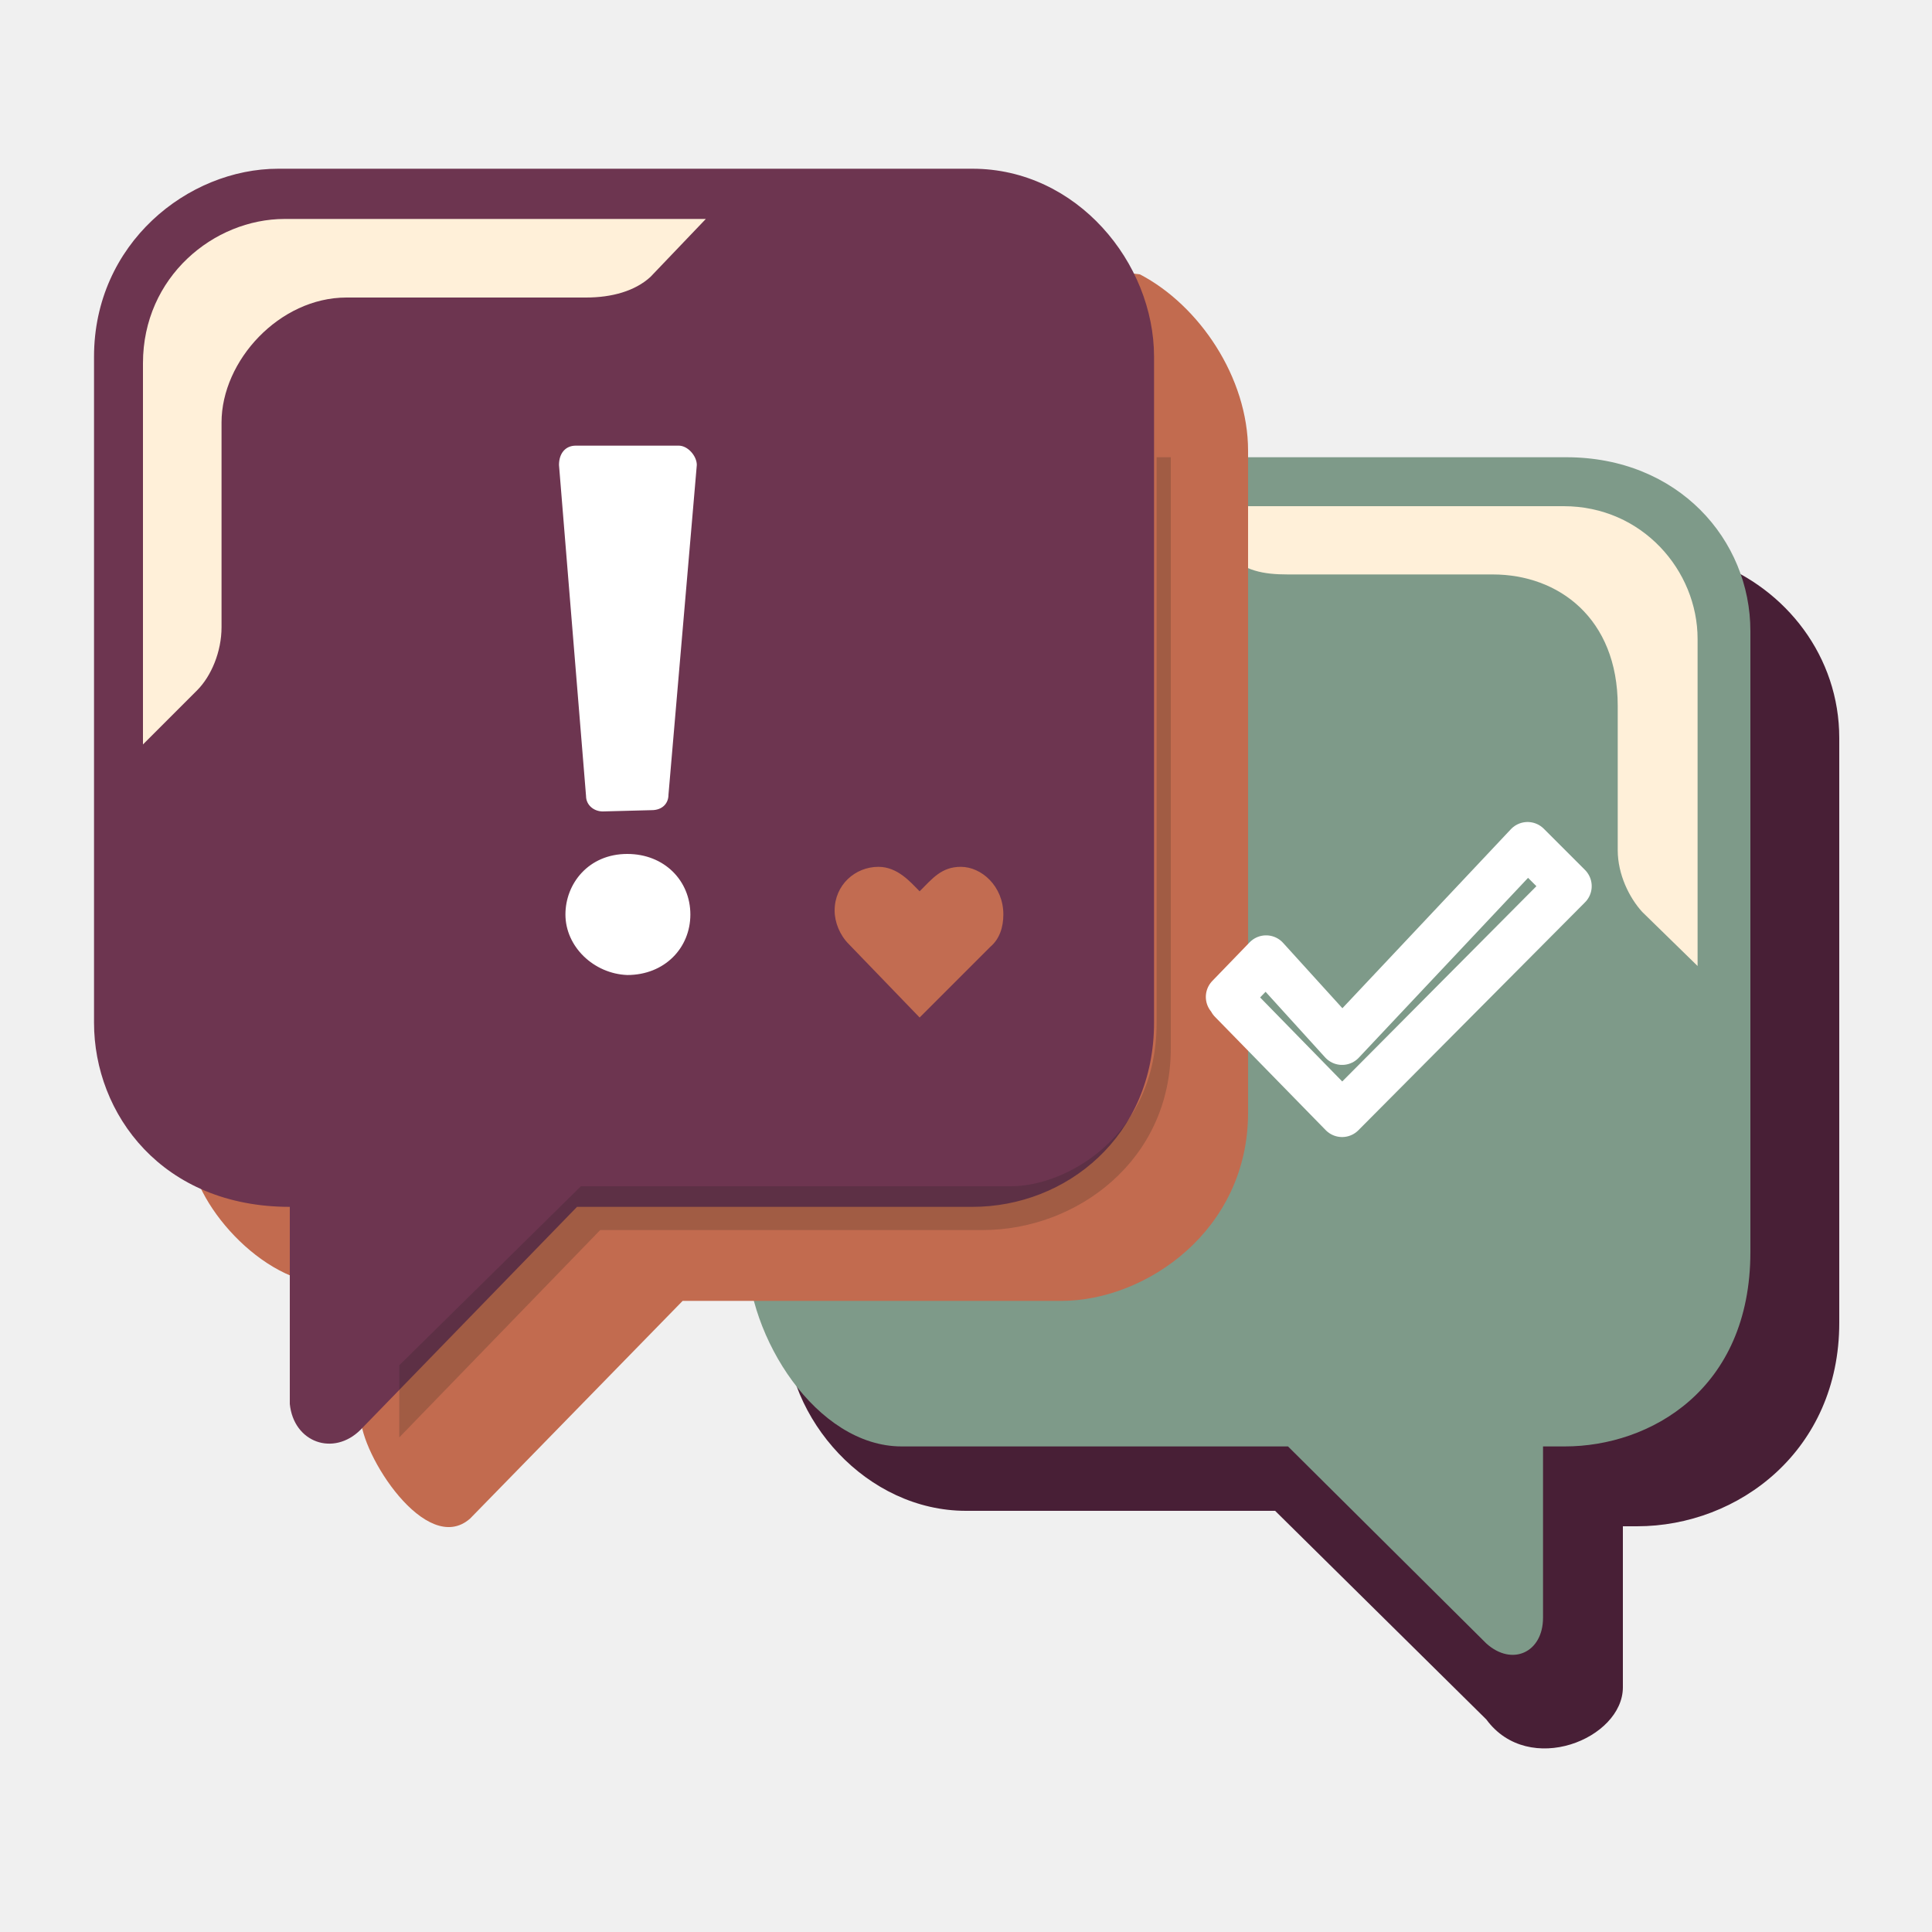
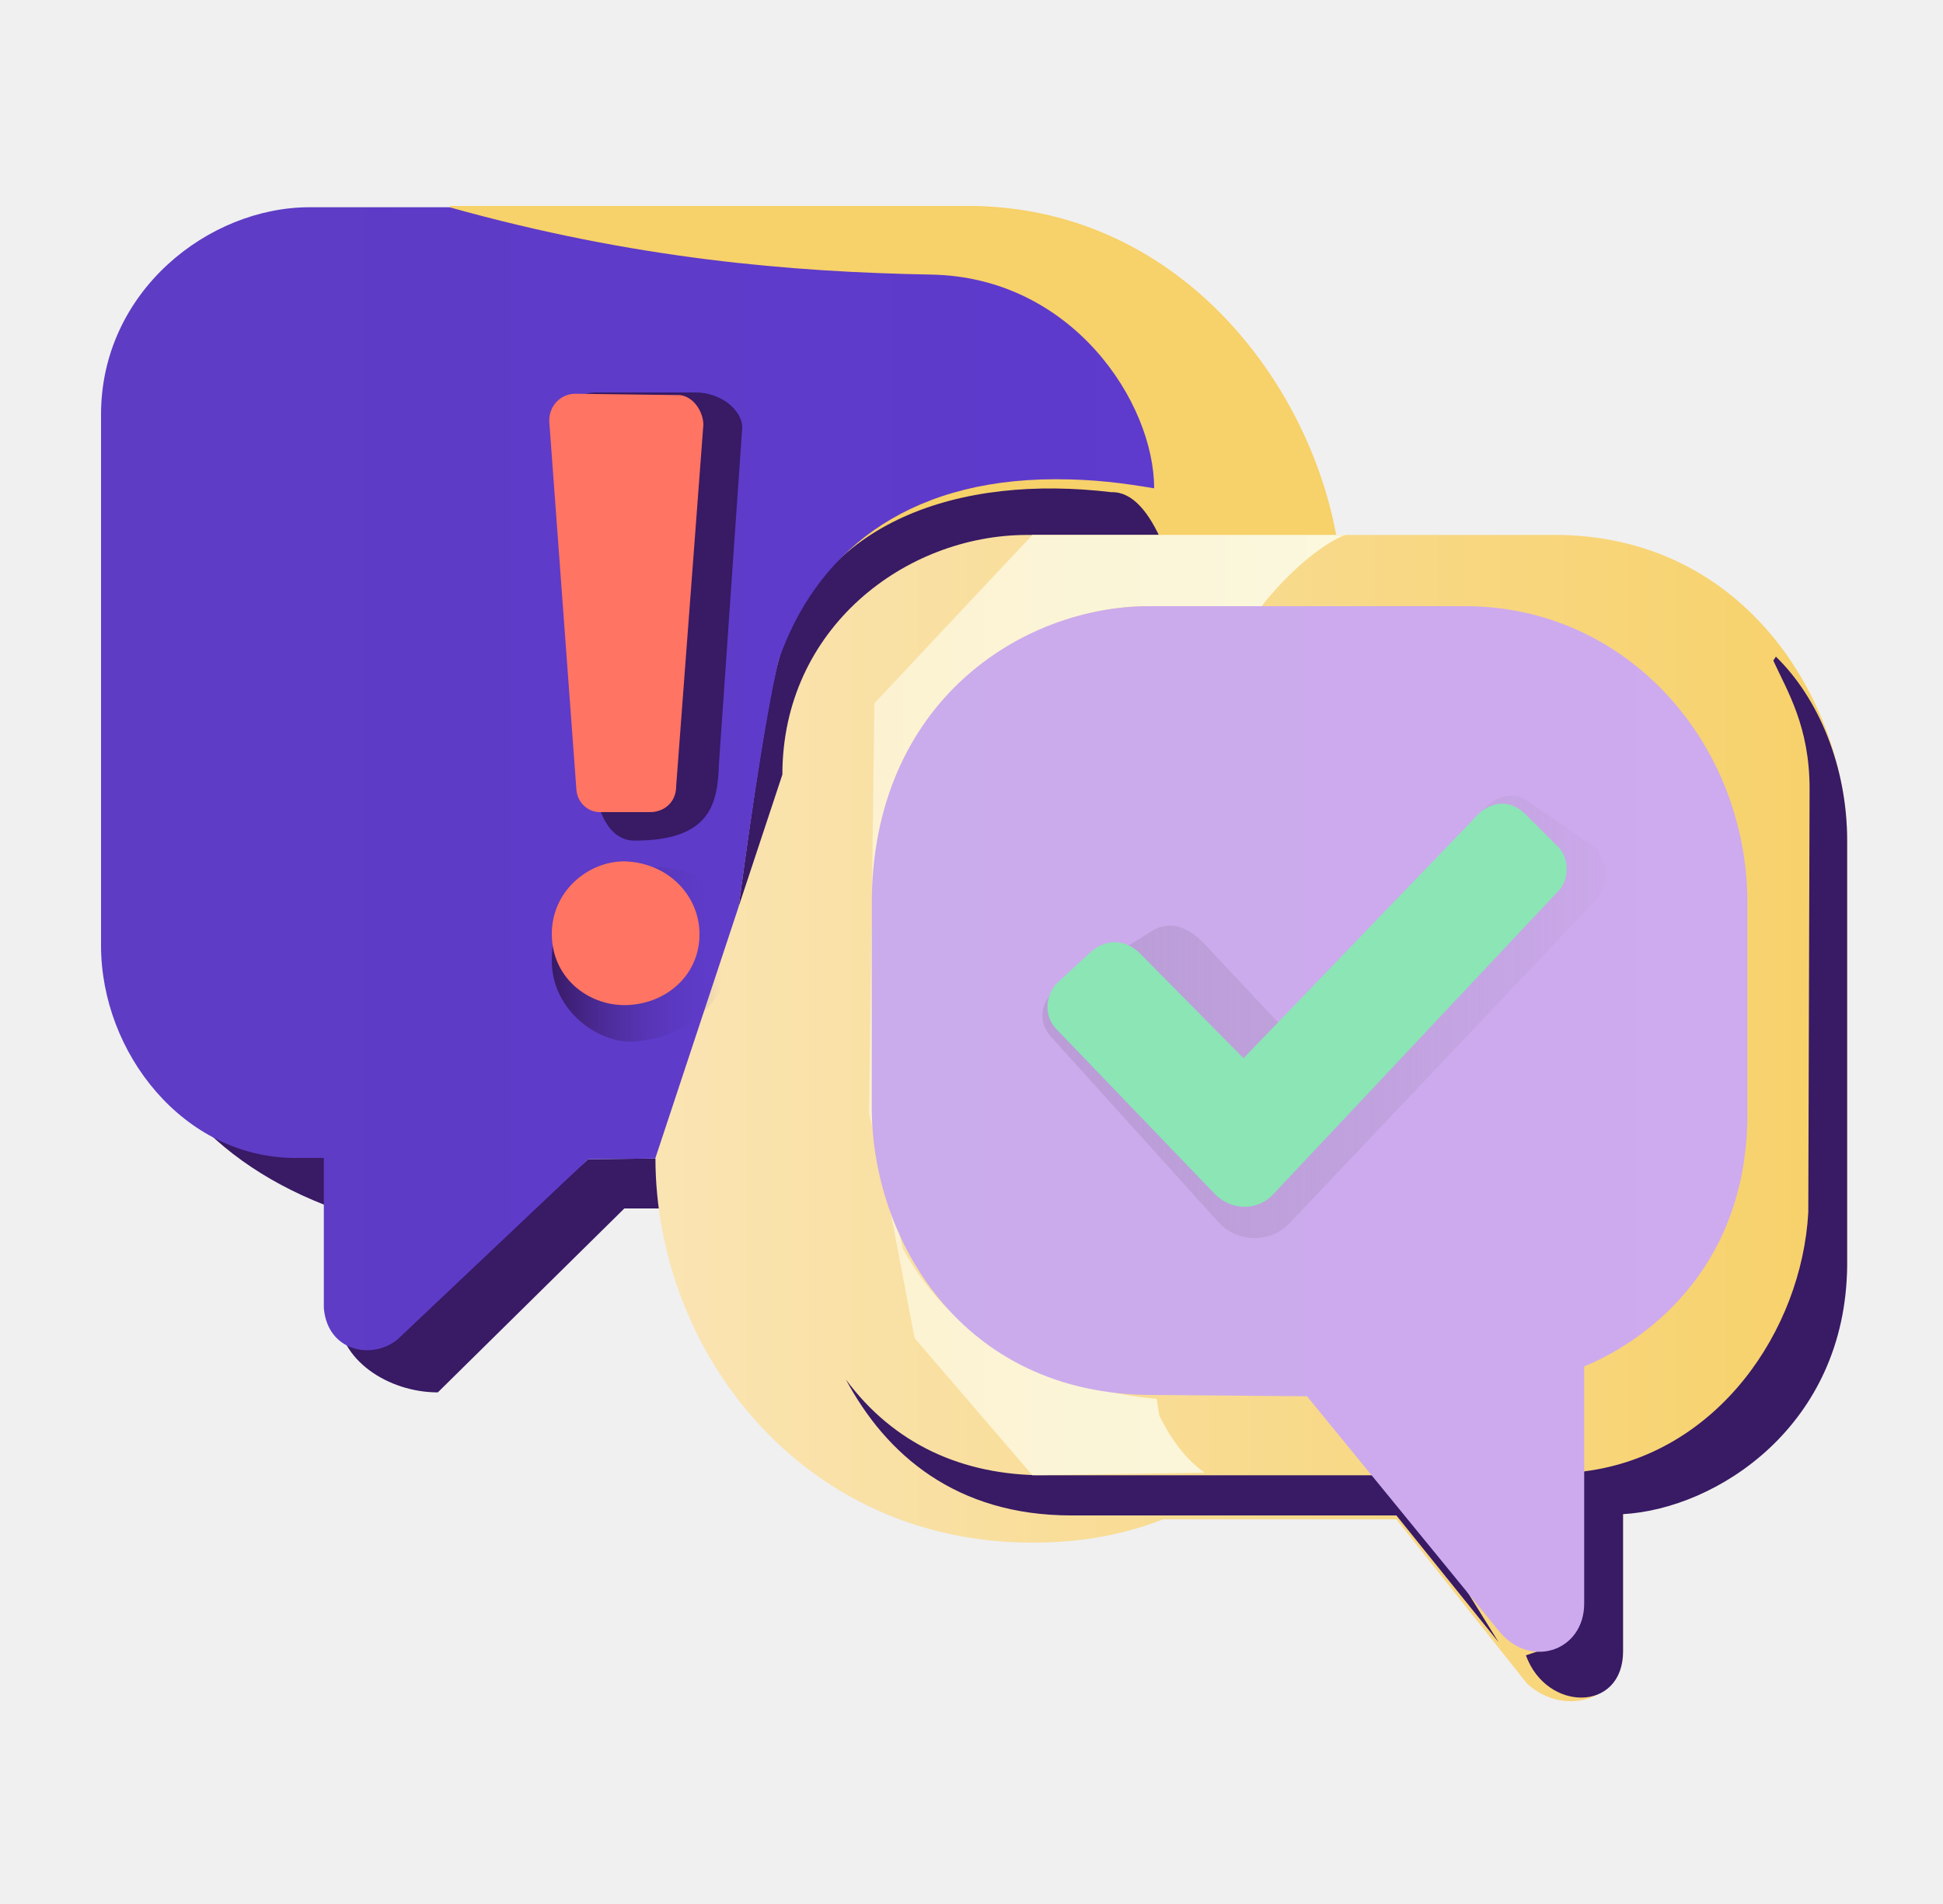
- <svg xmlns="http://www.w3.org/2000/svg" viewBox="0 0 150 150">
-   <style type="text/css">.cls-0 {fill:#481F36;}
- .cls-1 {fill:#7E9A89;}
- .cls-2 {fill:#FFF0D9;}
- .cls-3 {fill:#C26B4F;}
- .cls-4 {fill:#6D3550;}
- .cls-5 {fill:#FFFFFF;}
- .cls-6 {fill:none;stroke:#FFFFFF;stroke-width:3.559;stroke-linecap:round;stroke-linejoin:round;stroke-miterlimit:10;}
- .cls-7 {fill:#C26C51;}</style>
-   <path class="cls-0" d="m133 43.6-28.6-2.6h-29.4c-7.8 0-14 6.1-14 13.3v48.7c0 7.2 6.3 14.3 14 14.3h24l16.4 16.2c3.3 4.5 10.6 1.5 10.6-2.5v-12.5h1.1c7.9 0 15.7-5.9 15.7-15.8v-45.4c0-6.3-4.1-11.6-9.8-13.7z" />
-   <path class="cls-1" d="m121.6 35.5h-51.6c-6.6 0-12 5.3-12 11.9v49.8c0 6.6 5.4 15.1 12 15.1h30l15.4 15.3c2 1.8 4.4 0.7 4.4-2v-13.3h1.7c6.6 0 14.4-4.4 14.4-15.1v-48.2c0-7.1-5.6-13.5-14.3-13.5z" />
-   <path class="cls-2" d="m95.3 43.1c1.4 1.2 2.7 1.5 4.7 1.5h15.9c5.1 0 9.7 3.4 9.7 10.2v11.2c0 1.9 0.9 3.7 1.9 4.8l4.3 4.2v-25.4c0-5.3-4.3-10.3-10.4-10.3h-30.4l4.3 3.8z" />
-   <path class="cls-3" d="m88.5 21.3-37.5-4.3-23 2-13.2 70.3c0 3.9 5.5 10.4 10.8 10.4h2.4v10.3c0 2.9 5.1 10.9 8.5 7.9l16.5-16.9h29.4c6.6 0 14.5-5.5 14.5-14.6v-51.4c0-5.7-3.8-11.3-8.4-13.7z" />
-   <path class="cls-4" d="m75.5 13.1h-53.9c-7 0-14.3 5.8-14.3 14.6v51.7c0 7.1 5.3 14.3 15.2 14.3v15.3c0.3 3 3.4 4.1 5.5 2l16.8-17.3h30.7c7.3 0 14.1-5.5 14.1-14.3v-51.7c0-7.3-6-14.6-14.1-14.6z" />
-   <path class="cls-2" d="m11.1 57.8 4.2-4.2c1.1-1.1 1.9-3 1.9-4.9v-15.9c0-4.8 4.5-9.7 9.7-9.7h18.6c2 0 3.8-0.5 5-1.6l4.3-4.5h-32.7c-5.5 0-11 4.5-11 11.2v29.6z" />
-   <path class="cls-2" d="m10.6 57.8" />
-   <path d="m89.8 35.5v43.9c0 8.8-7 12.7-11.3 12.7h-33.4l-14.1 13.9v5.6l15.6-16.1h29.7c7.3 0 14.6-5.4 14.6-14.1v-45.9h-1.1z" fill="#1D1D1B" opacity=".2" />
-   <path class="cls-6" d="m95.6 77.7 8.6 8.8 17.6-17.7-3.2-3.2-14.4 15.3-5.9-6.5-2.9 3" />
-   <path class="cls-5" d="m46.8 63c-0.7 0-1.3-0.5-1.3-1.2l-2.1-25.7c0-0.9 0.5-1.5 1.3-1.5h8c0.7 0 1.4 0.8 1.4 1.5l-2.2 25.6c0 0.7-0.5 1.2-1.3 1.2l-3.8 0.1zm-2.9 8c0-2.4 1.8-4.7 4.8-4.7 2.9 0 4.9 2.1 4.9 4.7s-2 4.7-4.9 4.7c-2.6-0.1-4.8-2.2-4.8-4.7z" />
-   <path class="cls-7" d="m74.6 67.3c-1.5 0-2.2 0.9-3.2 1.9-0.7-0.7-1.7-1.9-3.2-1.9-1.8 0-3.4 1.4-3.4 3.4 0 0.9 0.4 1.9 1.1 2.6l5.5 5.7 5.5-5.5c0.7-0.6 1-1.5 1-2.5 0-2.2-1.7-3.7-3.3-3.7z" />
+ <svg xmlns="http://www.w3.org/2000/svg" viewBox="0 0 150 147">
+   <style type="text/css">.cls-0 {fill:#F7D169;}
+ .cls-1 {fill:#381A65;}
+ .cls-2 {fill:url(#SVGID_1_);}
+ .cls-3 {fill:url(#SVGID_2_);}
+ .cls-4 {fill:url(#SVGID_3_);}
+ .cls-5 {fill:url(#SVGID_4_);}
+ .cls-6 {fill:url(#SVGID_5_);}
+ .cls-7 {fill:#CBA6EF;}
+ .cls-8 {fill:#8BE5B5;}
+ .cls-9 {fill:#FF7462;}</style>
+   <path class="cls-0" d="m75.2 15.9h-40.5l11.3 12.7v19.4c0 14.8 10.5 27.3 25.3 27.3h27c3.3 0 5-2.5 5-5.8v-27.3c-1.8-12-11.8-26-28.1-26.3z" />
+   <path class="cls-1" d="m26.4 17.1c-8.8 0-16.5 6.8-16.5 14.9v41.3c0 8.8 5.7 16 15.1 19.7l1.1 0.1v8.3c0 3.6 3.9 6.1 7.7 6.1l14.4-14.2h30.3c9.4 0 15.5-9.1 15.5-19.6s-1.8-35.9-8.2-35.7c-11.7-1.4-22.6 2.2-25.7 13-1.6 5.9-4.6 30.7-5.5 38.4l-9.2 0.1-13.4 12.1-4-4.7v-3.9c6.8-1.5 9.6-9.1 9.6-18l-2.6-57.9h-8.6z" />
+   <linearGradient id="SVGID_1_" x1="7.8" x2="89.1" y1="83.55" y2="83.55" gradientTransform="matrix(1 0 0 -1 0 148)" gradientUnits="userSpaceOnUse">
+     <stop stop-color="#5E3CC4" offset="0" />
+     <stop stop-color="#5E3ACD" offset="1" />
+   </linearGradient>
+   <path class="cls-2" d="m71.9 21.2c-10.8-0.2-22.9-1.2-37.2-5.2h-10.8c-7.8 0-16.1 6.5-16.1 16v41c0 8.3 6.4 16.4 15 16.4h2.2v11.6c0.3 3.4 3.8 4 5.7 2.4l14.7-13.9 9.2-0.1s3.3-28.9 5.5-38.4c2.8-8.1 9.6-14 21.4-14 3 0 5.2 0.3 7.6 0.7 0-6.6-6.3-16.3-17.2-16.5z" />
+   <linearGradient id="SVGID_2_" x1="50.3" x2="142.6" y1="81.5" y2="81.5" gradientUnits="userSpaceOnUse">
+     <stop stop-color="#FAE4B3" offset="0" />
+     <stop stop-color="#F7D169" offset="1" />
+   </linearGradient>
+   <path class="cls-3" d="m120.5 41.3h-41.2c-9.4 0-18.9 7.2-18.9 18.5l-9.8 29.6c0 14.8 11.2 29.7 29.1 29.7 3.8 0 7-0.6 10.1-1.8h18l10.1 12.7c2.9 2.6 7.1 1.2 7.4-2.2v-10.9c8.5-0.9 16.8-7.9 17.3-19v-33c0-9.9-7.2-23.3-22.1-23.6z" />
+   <path class="cls-1" d="m137.1 50.7-0.2 0.3c1.1 2.4 2.8 5.1 2.8 9.9l-0.1 32.7c-0.5 9.1-7 18.7-17.3 20l-3.6 13.9-0.9 0.3c1.6 4.4 7.5 4.4 7.5-0.3v-10.6c7.2-0.4 17.2-6.8 17.3-19.2v-32.8c0-5.7-2.2-11-5.5-14.2zm-71.8 55.8c3.1 5.8 8.5 10.5 17.4 10.5h25.1l7.9 9.8-8-12.9h-27.1c-6.3 0-11.6-2.4-15.3-7.4z" />
+   <linearGradient id="SVGID_3_" x1="60.4" x2="103.9" y1="74.15" y2="74.15" gradientUnits="userSpaceOnUse">
+     <stop stop-color="#FCF1CF" offset="0" />
+     <stop stop-color="#FBF8DE" offset="1" />
+   </linearGradient>
+   <path class="cls-4" d="m89.5 109.3-0.2-1.3c-7.8-0.7-15.7-4.3-19.6-11.6l-2.6-10.4 0.4-31.7 12.2-13h24.2l-0.3 0.1c-2 0.9-4.5 3.2-6.2 5.4h-8.8c-9.4 0-19.4 7.3-19.4 18.4l-0.5 28.1 1.9 10 9.1 10.6 13.3-0.2c-1.4-1-2.5-2.4-3.5-4.4z" />
+   <linearGradient id="SVGID_4_" x1="67.3" x2="134.7" y1="85.7" y2="85.7" gradientUnits="userSpaceOnUse">
+     <stop stop-color="#CAABEB" offset="0" />
+     <stop stop-color="#CEAAEE" offset="1" />
+   </linearGradient>
+   <path class="cls-5" d="m113.1 46.8h-24.4c-9.7 0-21.4 7.3-21.4 23v15.7c0 10 6.8 22.2 21.7 22.2l11.9 0.1 14.8 18.1c2.4 3 6.6 1.6 6.6-2.1v-18.3c5.5-2.3 12.6-8.2 12.6-19.5v-16.3c0-12.2-9.2-22.9-21.8-22.9z" />
+   <linearGradient id="SVGID_5_" x1="80.6" x2="123.9" y1="78.75" y2="78.75" gradientUnits="userSpaceOnUse">
+     <stop stop-color="#BB9CD8" offset="0" />
+     <stop stop-color="#AF96C8" stop-opacity=".1" offset=".996" />
+   </linearGradient>
+   <path class="cls-6" d="m118 61.9c-1-0.8-2.4-0.5-3.3 0.4l-15.5 17.2-6.1-6.5c-0.9-1-2.5-2.2-4.2-1.1l-7.7 4.8c-0.9 0.9-1 2.3-0.1 3.3l13 14.4c1.4 1.5 3.8 1.6 5.3 0.2l23.7-25c1.4-1.5 0.9-3.3 0-4.2l-4.2-2.9-0.9-0.6z" />
+   <path class="cls-8" d="m96 81.7-8.1-8.2c-0.9-0.8-2.3-1.2-3.7 0l-2.7 2.5c-0.8 1-0.9 2.4 0 3.4l12.3 12.8c1.3 1.3 3.3 1.3 4.5 0l22-23.4c0.9-0.9 0.9-2.7-0.2-3.6l-2.2-2.2c-1.6-1.7-3.3-0.8-4.1 0.2l-17.8 18.5z" />
+   <path class="cls-1" d="m53.7 30.3h-7.7c-1.5 0-2.4 1.1-2.3 2.7l1.9 24.1c0 1.4 0 7.8 3.4 7.8 5.9 0 6.4-2.9 6.5-5.9l1.8-26c0-1.3-1.6-2.7-3.6-2.7z" />
+   <linearGradient id="SVGID_6_" x1="42.58" x2="55.7" y1="74.5" y2="74.5" gradientUnits="userSpaceOnUse">
+     <stop stop-color="#381A65" offset="0" />
+     <stop stop-color="#5E3CC4" stop-opacity="0" offset="1" />
+   </linearGradient>
+   <path d="m53.7 67.6c-5.1-2.2-11.1 1.5-11.1 6.4-0.1 4.1 3.8 6.7 6.5 6.4 6.3-0.5 10.4-7.4 4.6-12.8z" fill="url(#SVGID_6_)" />
+   <path class="cls-9" d="m44.4 30.4c-1 0-2 0.8-2 2.1l2.1 28.5c0.1 1 0.9 1.7 1.8 1.7h3.9c1 0 2-0.7 2-2l2.1-27.9c0-1.1-0.9-2.4-2.1-2.3l-7.8-0.1zm3.8 36.1c-2.8 0-5.6 2.3-5.6 5.6 0 3.4 2.8 5.5 5.6 5.5 3 0 5.7-2.1 5.8-5.3 0.1-3-2.3-5.7-5.8-5.8z" />
</svg>
